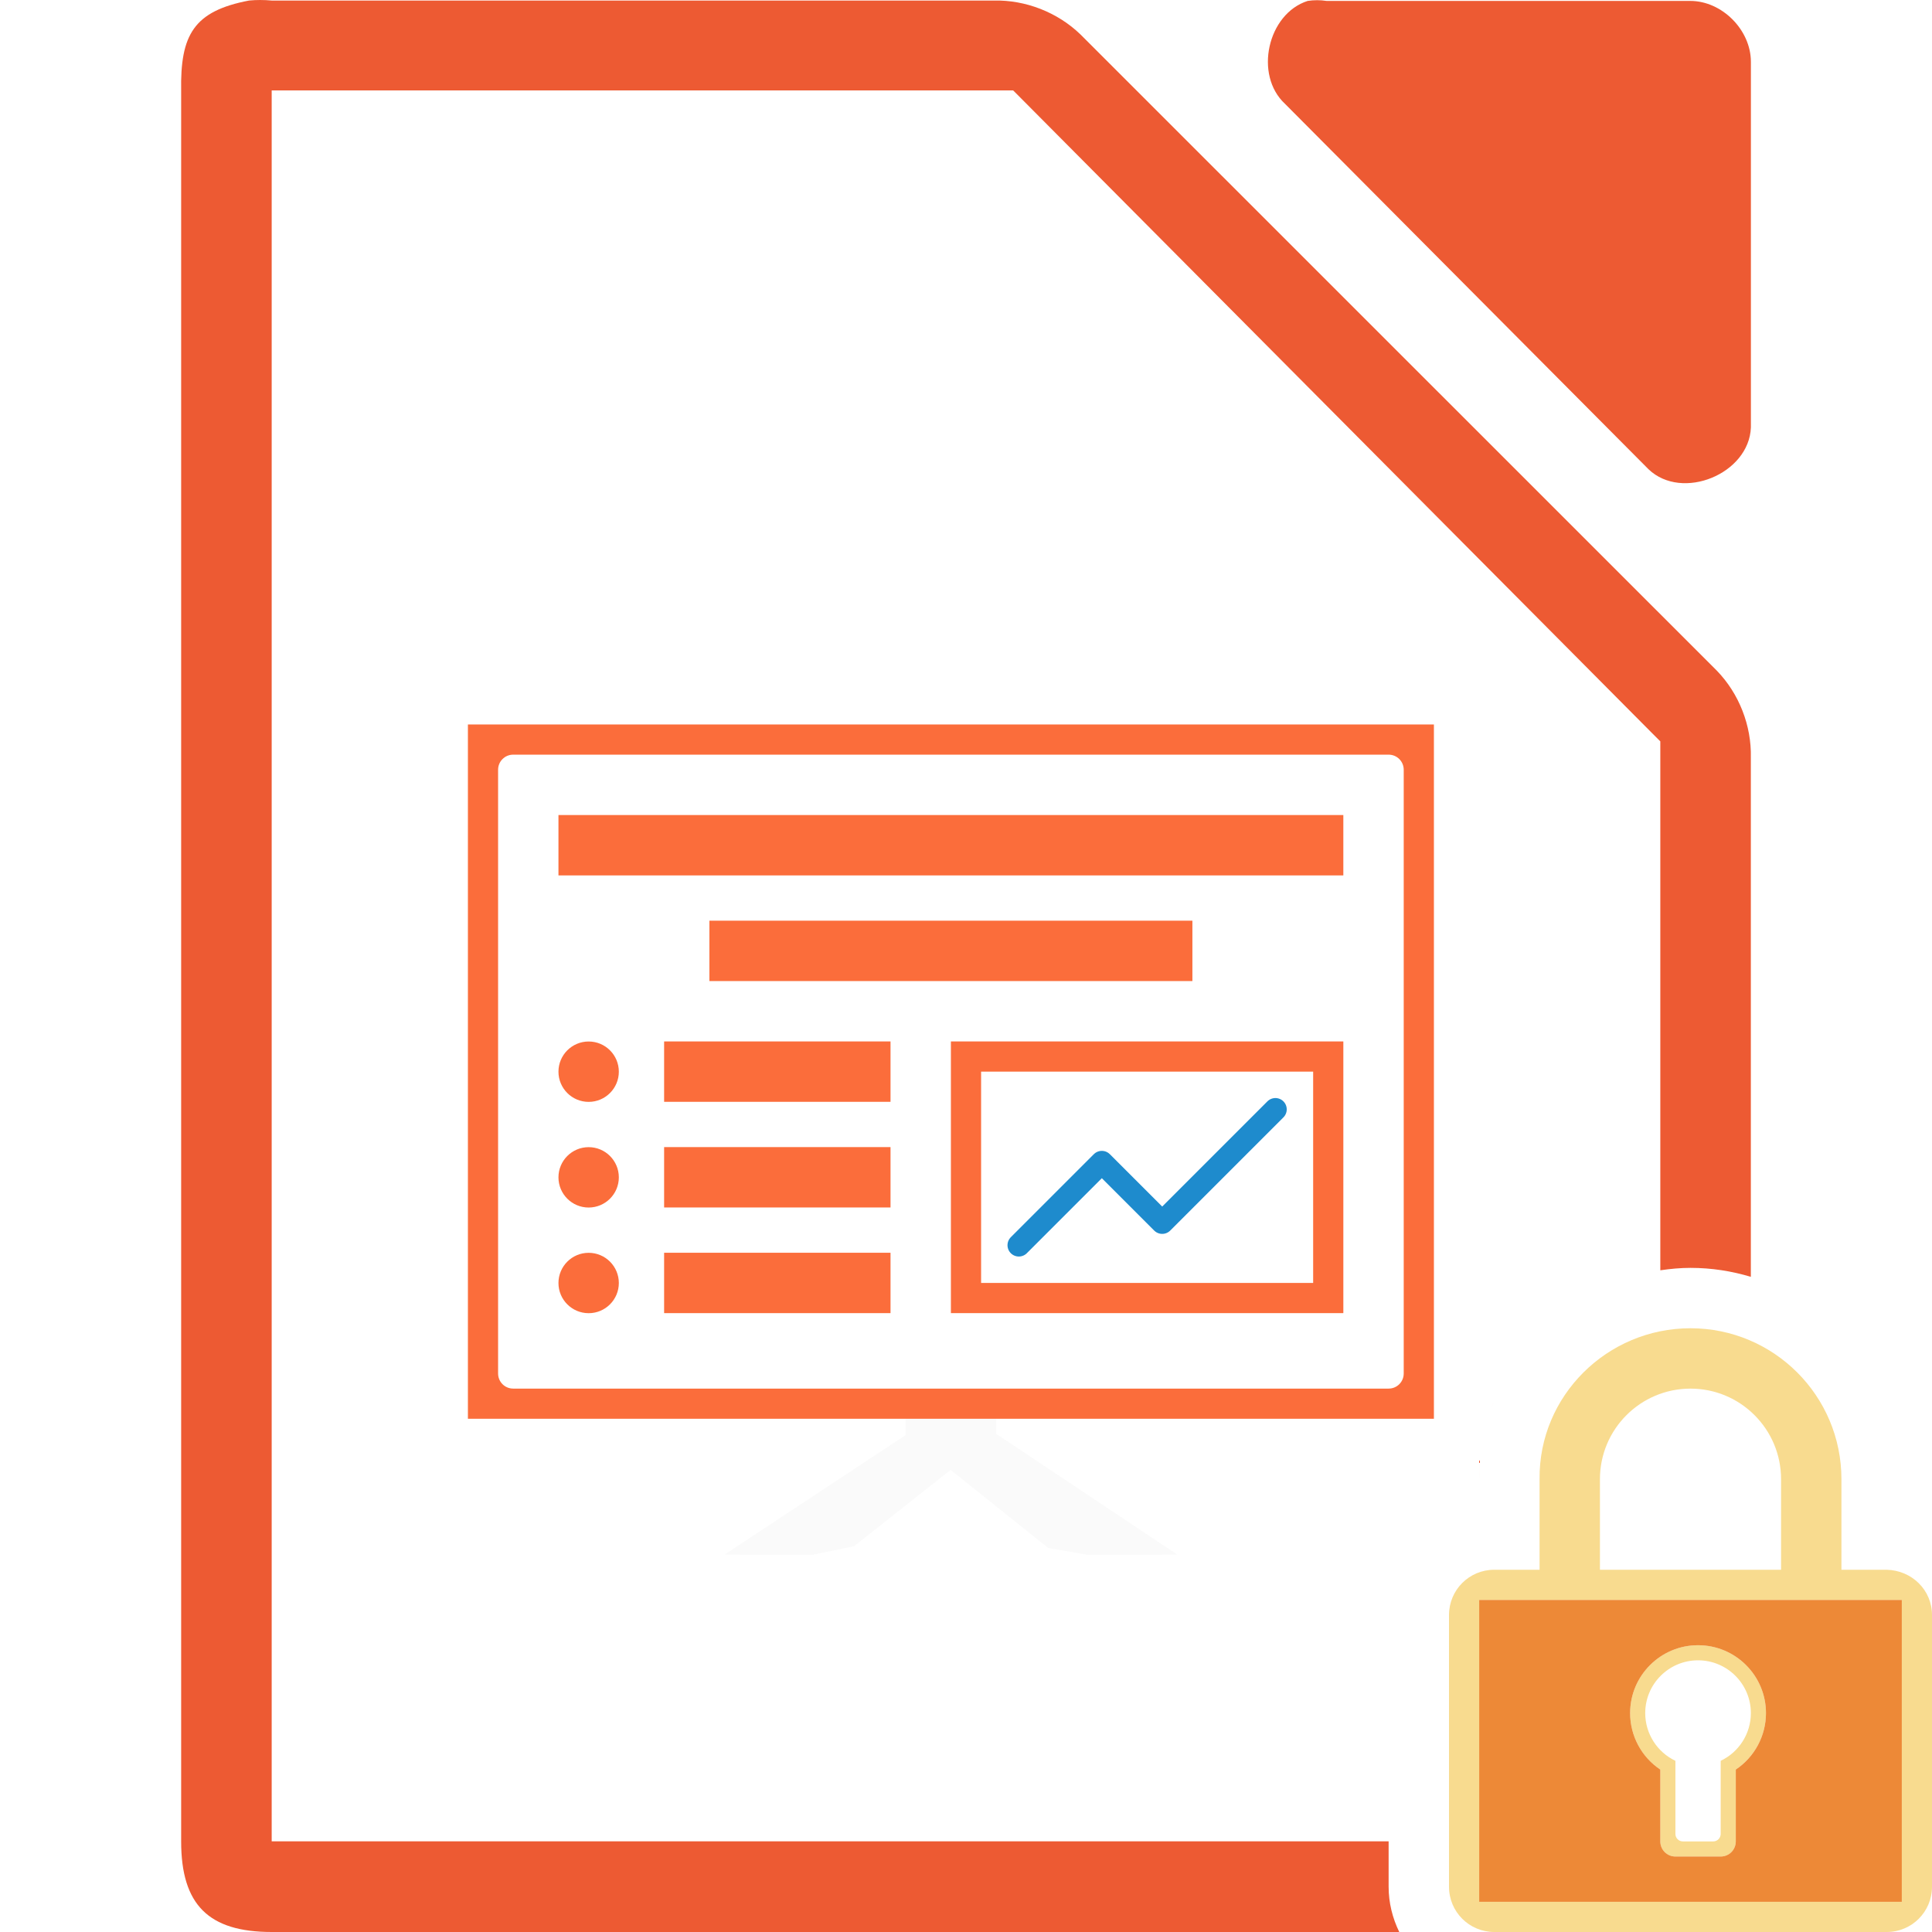
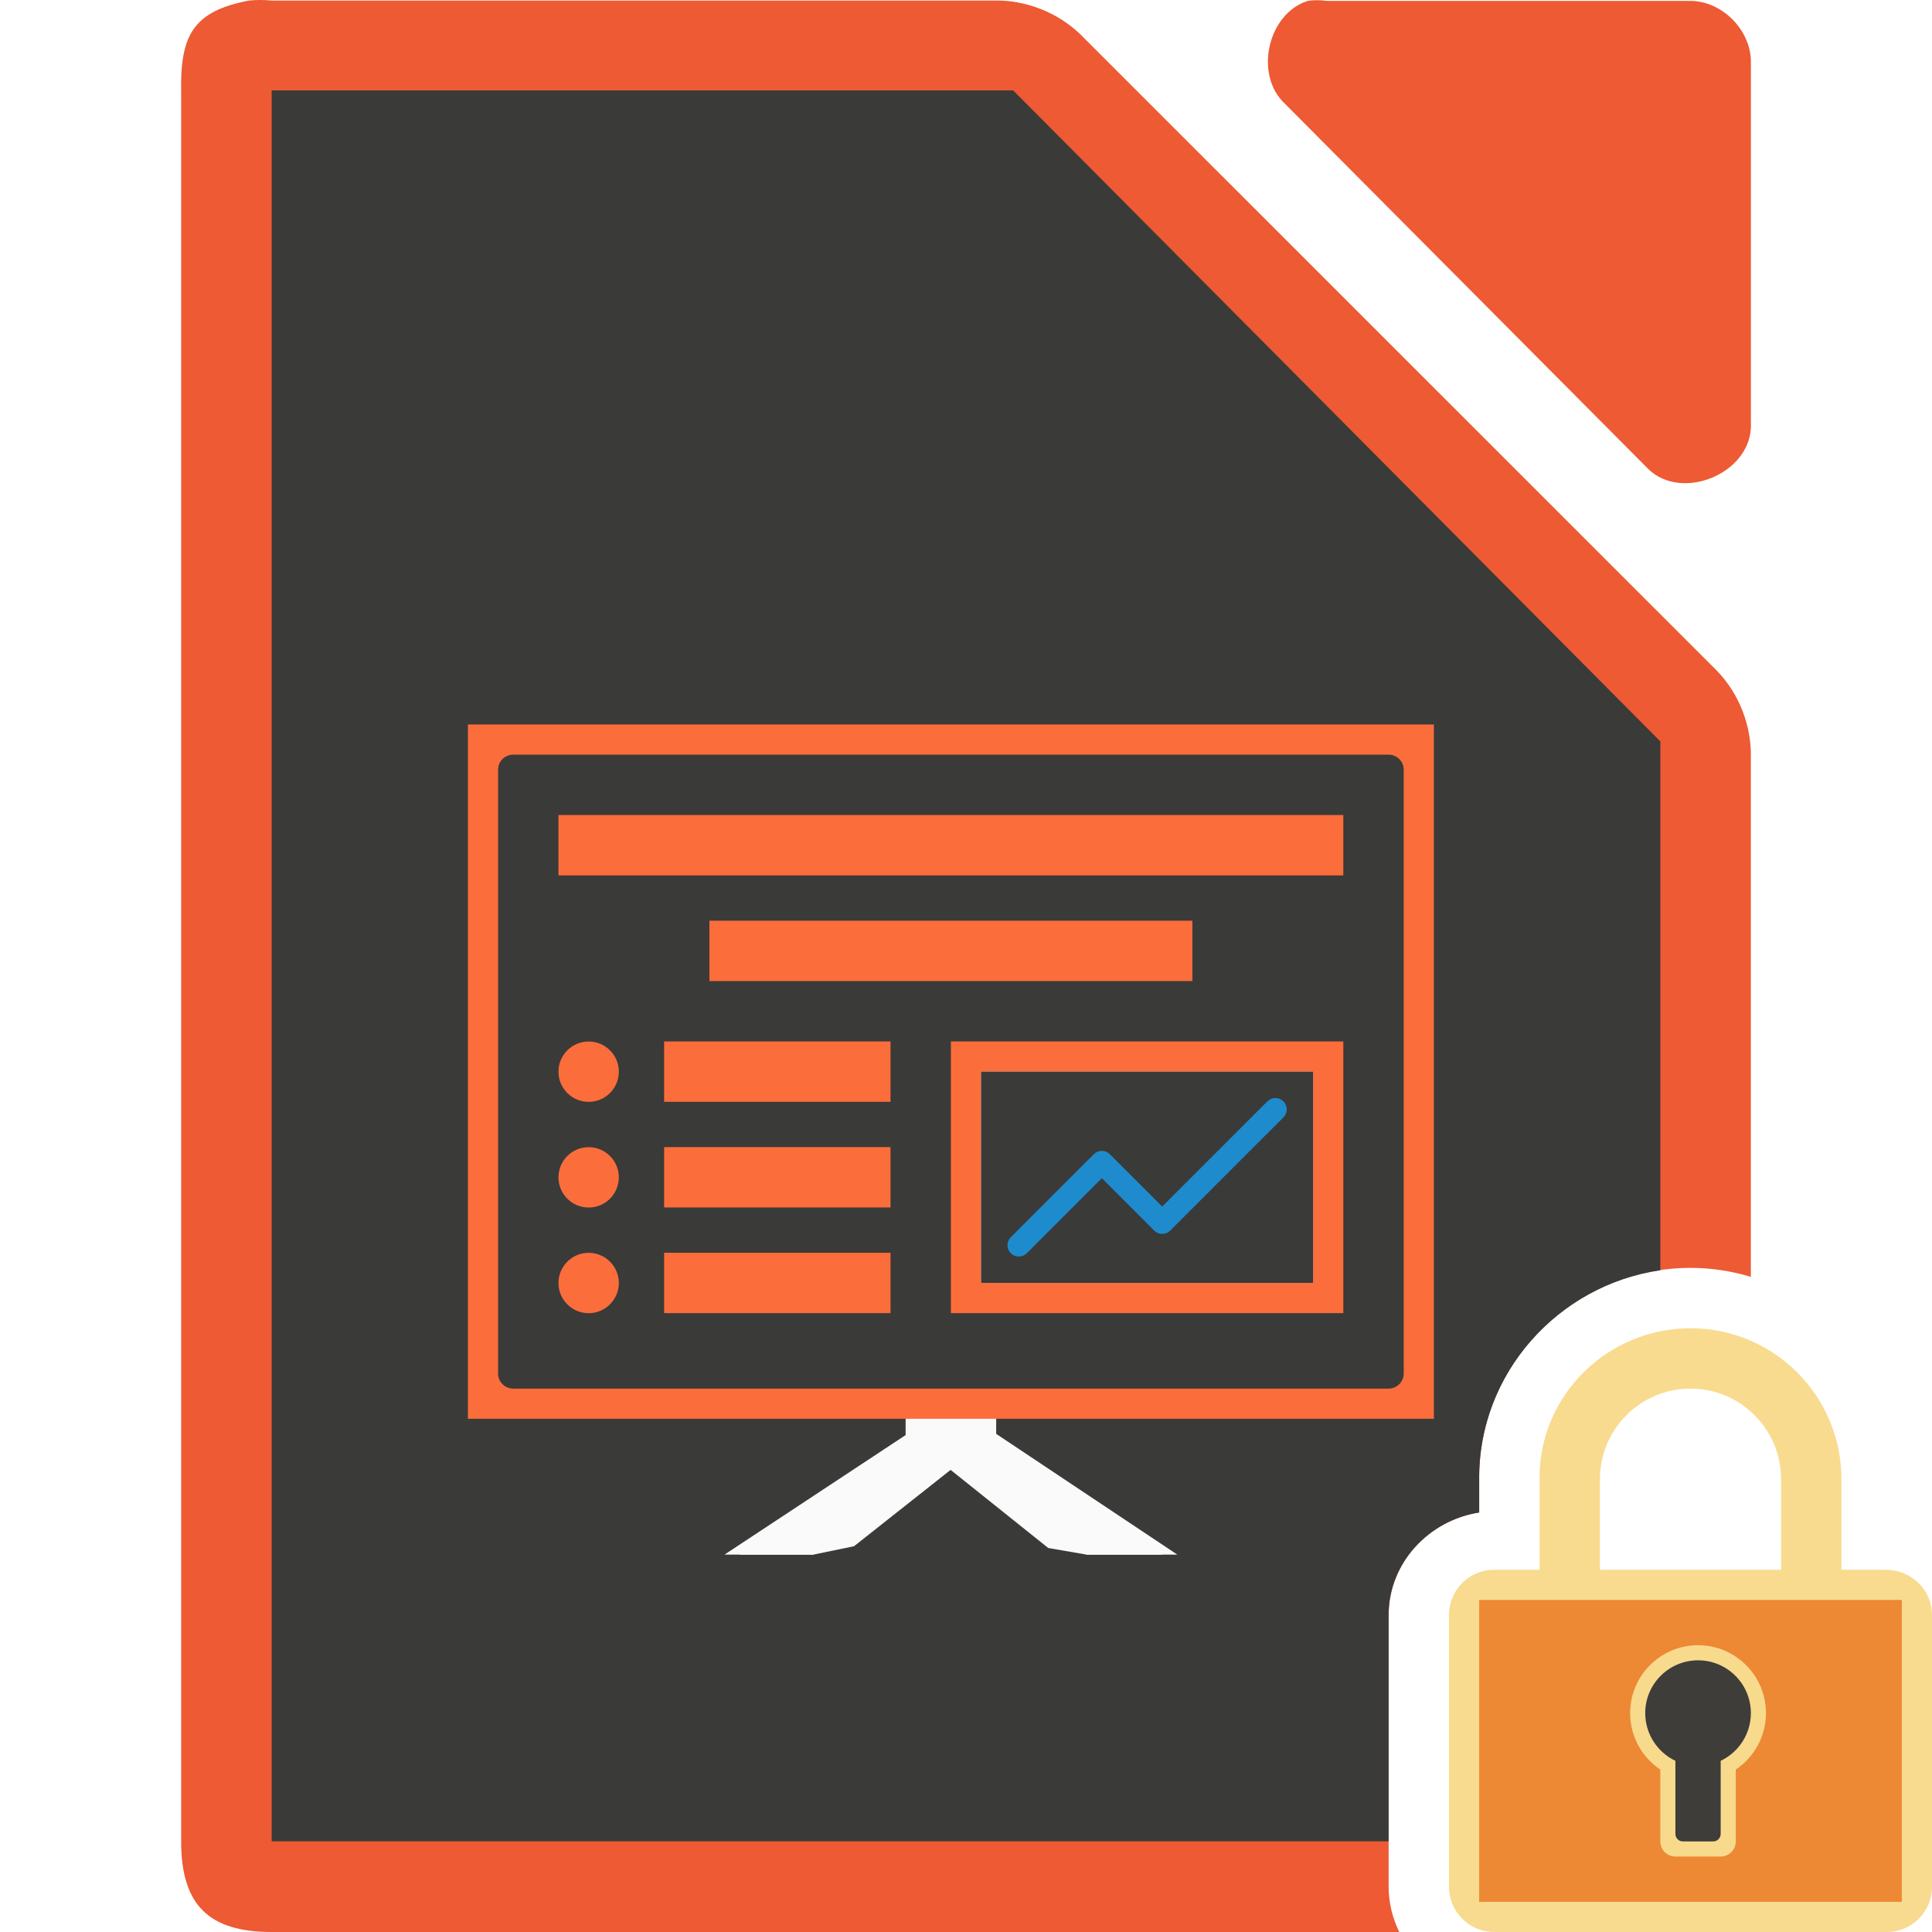
<svg xmlns="http://www.w3.org/2000/svg" height="128" viewBox="0 0 128 128" width="128">
  <g transform="translate(895.3564 480.5233)">
-     <path d="m17.252 0c-.25 0-.501.011-.75.035-3.667.7-4.566 2.266-4.5 5.998v115.969c0 4.188 1.812 5.998 6 5.998h74.703c-.446-.915-.705-1.931-.705-3v-3.008h-72-2v-2-112-2h2 46.25.875l.5.5 41.75 42.0.625.625v.875 34.168c.656-.095 1.32-.16 2-.16 1.388 0 2.729.211 3.998.594v-34.41c.048-2.112-.78-4.23-2.25-5.748l-42.16-42.15c-1.518-1.469-3.638-2.299-5.75-2.25h-47.836c-.249-.024-.5-.035-.75-.035zm84.369 88.633c-.084.092-.17.183-.252.277.082-.095.168-.185.252-.277zm-.768.92c-.096.125-.192.249-.283.377.091-.128.188-.252.283-.377zm-.719 1.029c-.096.151-.187.304-.277.459.09-.155.182-.308.277-.459zm-.609 1.064c-.1.194-.194.391-.285.59.091-.199.185-.396.285-.59zm-.537 1.17c-.089.222-.168.448-.246.676.078-.227.157-.454.246-.676zm-.428 1.227c-.076.258-.138.521-.199.785.061-.264.123-.527.199-.785zm-.312 1.285c-.053.278-.089.561-.125.844.036-.283.072-.566.125-.844zm-.193 1.355c-.04.447-.059.899-.055 1.357-.005-.458.015-.91.055-1.357z" fill="#ed5a33" transform="translate(-895.3564 -480.5233)" />
+     <path d="m17.252 0c-.25 0-.501.011-.75.035-3.667.7-4.566 2.266-4.5 5.998v115.969c0 4.188 1.812 5.998 6 5.998h74.703c-.446-.915-.705-1.931-.705-3v-18c0-3.456 2.667-6.277 6-6.793v-2.166c-.081-7.734 6.315-14.041 14-14.041 1.388 0 2.729.211 3.998.594v-34.41c.048-2.112-.78-4.23-2.25-5.748l-42.16-42.15c-1.518-1.469-3.638-2.299-5.75-2.25h-47.836c-.249-.024-.5-.035-.75-.035z" fill="#ed5a33" transform="translate(-895.3564 -480.5233)" />
    <path d="m-808.721-480.462c-2.662.853-3.559 4.906-1.506 6.812l24.095 24.221c2.226 2.122 6.659.306 6.777-2.775v-24.221c-0-2.114-1.913-4.037-4.016-4.037h-24.095c-.415-.064-.84-.064-1.255 0z" fill="#ed5a33" />
+     <path d="m18 5.992v2 112 2h2 72v-14.992c0-3.456 2.667-6.277 6-6.793v-2.166c-.073-7.05 5.24-12.899 12-13.881v-34.168-.875l-.625-.625-41.75-42-.5-.5h-.875-46.25z" fill="#3a3a38" transform="translate(-895.3564 -480.5233)" />
    <g fill="#fafafa">
      <path d="m-834.236-385.525-12.121 8h4.884l2.699-.557 9.416-7.443z" />
      <path d="m-830.357-385.525 12 8h-5.006l-2.543-.439-9.451-7.561z" />
      <path d="m-835.236-385.525-12.121 8h5.879l10.121-8z" />
      <path d="m-835.357-387.525h6v3h-6z" />
      <path d="m-829.357-385.525 12 8h-6l-10-8z" />
    </g>
-     <path d="m31 47.998v46h64v-46zm3 2h58c.554 0 1 .446 1 1v40c0 .554-.446 1-1 1h-58c-.554 0-1-.446-1-1v-40c0-.554.446-1 1-1z" fill="#fb6d3b" transform="translate(-895.3564 -480.5233)" />
+     <path d="m-864.357-432.525h64v46h-64z" fill="#fb6d3b" />
    <rect fill="none" height="42" rx="1" width="60" x="-862.357" y="-430.525" />
+     <rect fill="#3a3a38" height="42" rx="1" width="60" x="-862.357" y="-430.525" />
    <rect fill="none" height="31.427" rx="2" transform="rotate(90)" width="15.675" x="-404.2" y="816.93" />
    <g fill="#fb6d3b">
      <path d="m-851.357-411.525h15v4h-15z" />
      <path d="m-851.357-404.525h15v4h-15z" />
      <path d="m-851.357-397.525h15v4h-15z" />
      <ellipse cx="-856.357" cy="-409.521" rx="2" ry="2" />
      <ellipse cx="-856.357" cy="-402.521" rx="2" ry="2" />
      <ellipse cx="-856.357" cy="-395.521" rx="2" ry="2" />
      <path d="m-858.357-426.525h52v4h-52z" />
-       <path d="m63 68.998v18h26v-18zm2 2h22v14h-22z" fill="#fb6d3b" transform="translate(-895.3564 -480.5233)" />
+       <path d="m-832.357-411.525h26v18h-26z" />
    </g>
+     <path d="m-830.357-409.525h22v14h-22z" fill="#e6e6e6" />
+     <path d="m-830.357-409.525h22v14h-22z" fill="#3a3a38" />
    <path d="m-827.857-398.025 5.5-5.5 4 4 7.5-7.5" fill="none" stroke="#1e8bcd" stroke-linecap="round" stroke-linejoin="round" stroke-width="1.5" />
    <path d="m-848.357-419.525h32v4h-32z" fill="#fb6d3b" />
  </g>
-   <path d="m112 88c-5.523 0-10.057 4.477-10 10v6h-3c-1.662 0-3 1.338-3 3v18c0 1.662 1.338 3 3 3h26c1.662 0 3-1.338 3-3v-18c0-1.662-1.339-2.958-3-3h-3v-6c0-5.523-4.477-10-10-10zm0 4c3.314 0 6 2.686 6 6v6h-12v-6c0-3.314 2.686-6 6-6zm-14 14h28v20h-28zm14.5 3a4.5 4.5 0 0 0 -4.5 4.5 4.5 4.5 0 0 0 2 3.74v4.76c0 .554.446 1 1 1h3c.554 0 1-.446 1-1v-4.762a4.5 4.5 0 0 0 2-3.738 4.5 4.5 0 0 0 -4.5-4.5zm0 1a3.5 3.5 0 0 1 3.5 3.5 3.5 3.5 0 0 1 -2 3.158v4.842c0 .277-.223.5-.5.5h-2c-.277 0-.5-.223-.5-.5v-4.842a3.5 3.5 0 0 1 -2-3.158 3.5 3.5 0 0 1 3.5-3.5z" fill="#f8db8f" />
-   <path d="m98 106v20h28v-20zm14.5 3a4.5 4.5 0 0 1 4.5 4.5 4.5 4.5 0 0 1 -2 3.738v4.762c0 .554-.446 1-1 1h-3c-.554 0-1-.446-1-1v-4.76a4.5 4.5 0 0 1 -2-3.74 4.5 4.5 0 0 1 4.5-4.5z" fill="#ed8733" fill-opacity=".979" />
+   <path d="m112 88c-5.523 0-10.057 4.477-10 10v6h-3c-1.662 0-3 1.338-3 3v18c0 1.662 1.338 3 3 3h26c1.662 0 3-1.338 3-3v-18c0-1.662-1.339-2.958-3-3h-3v-6c0-5.523-4.477-10-10-10zm0 4c3.314 0 6 2.686 6 6v6h-12v-6c0-3.314 2.686-6 6-6z" fill="#f8db8f" />
+   <g fill-opacity=".979">
+     <path d="m98 106h28v20h-28z" fill="#ed8733" />
+     <path d="m112.5 109a4.5 4.5 0 0 0 -4.5 4.5 4.5 4.5 0 0 0 2 3.74v4.76c0 .554.446 1 1 1h3c.554 0 1-.446 1-1v-4.762a4.5 4.5 0 0 0 2-3.738 4.5 4.5 0 0 0 -4.5-4.5z" fill="#f8db8f" />
+     <path d="m112.5 110a3.5 3.5 0 0 0 -3.5 3.5 3.5 3.5 0 0 0 2 3.158v4.842c0 .277.223.5.5.5h2c.277 0 .5-.223.5-.5v-4.842a3.5 3.5 0 0 0 2-3.158 3.5 3.5 0 0 0 -3.5-3.5z" fill="#3a3a38" />
+   </g>
</svg>
